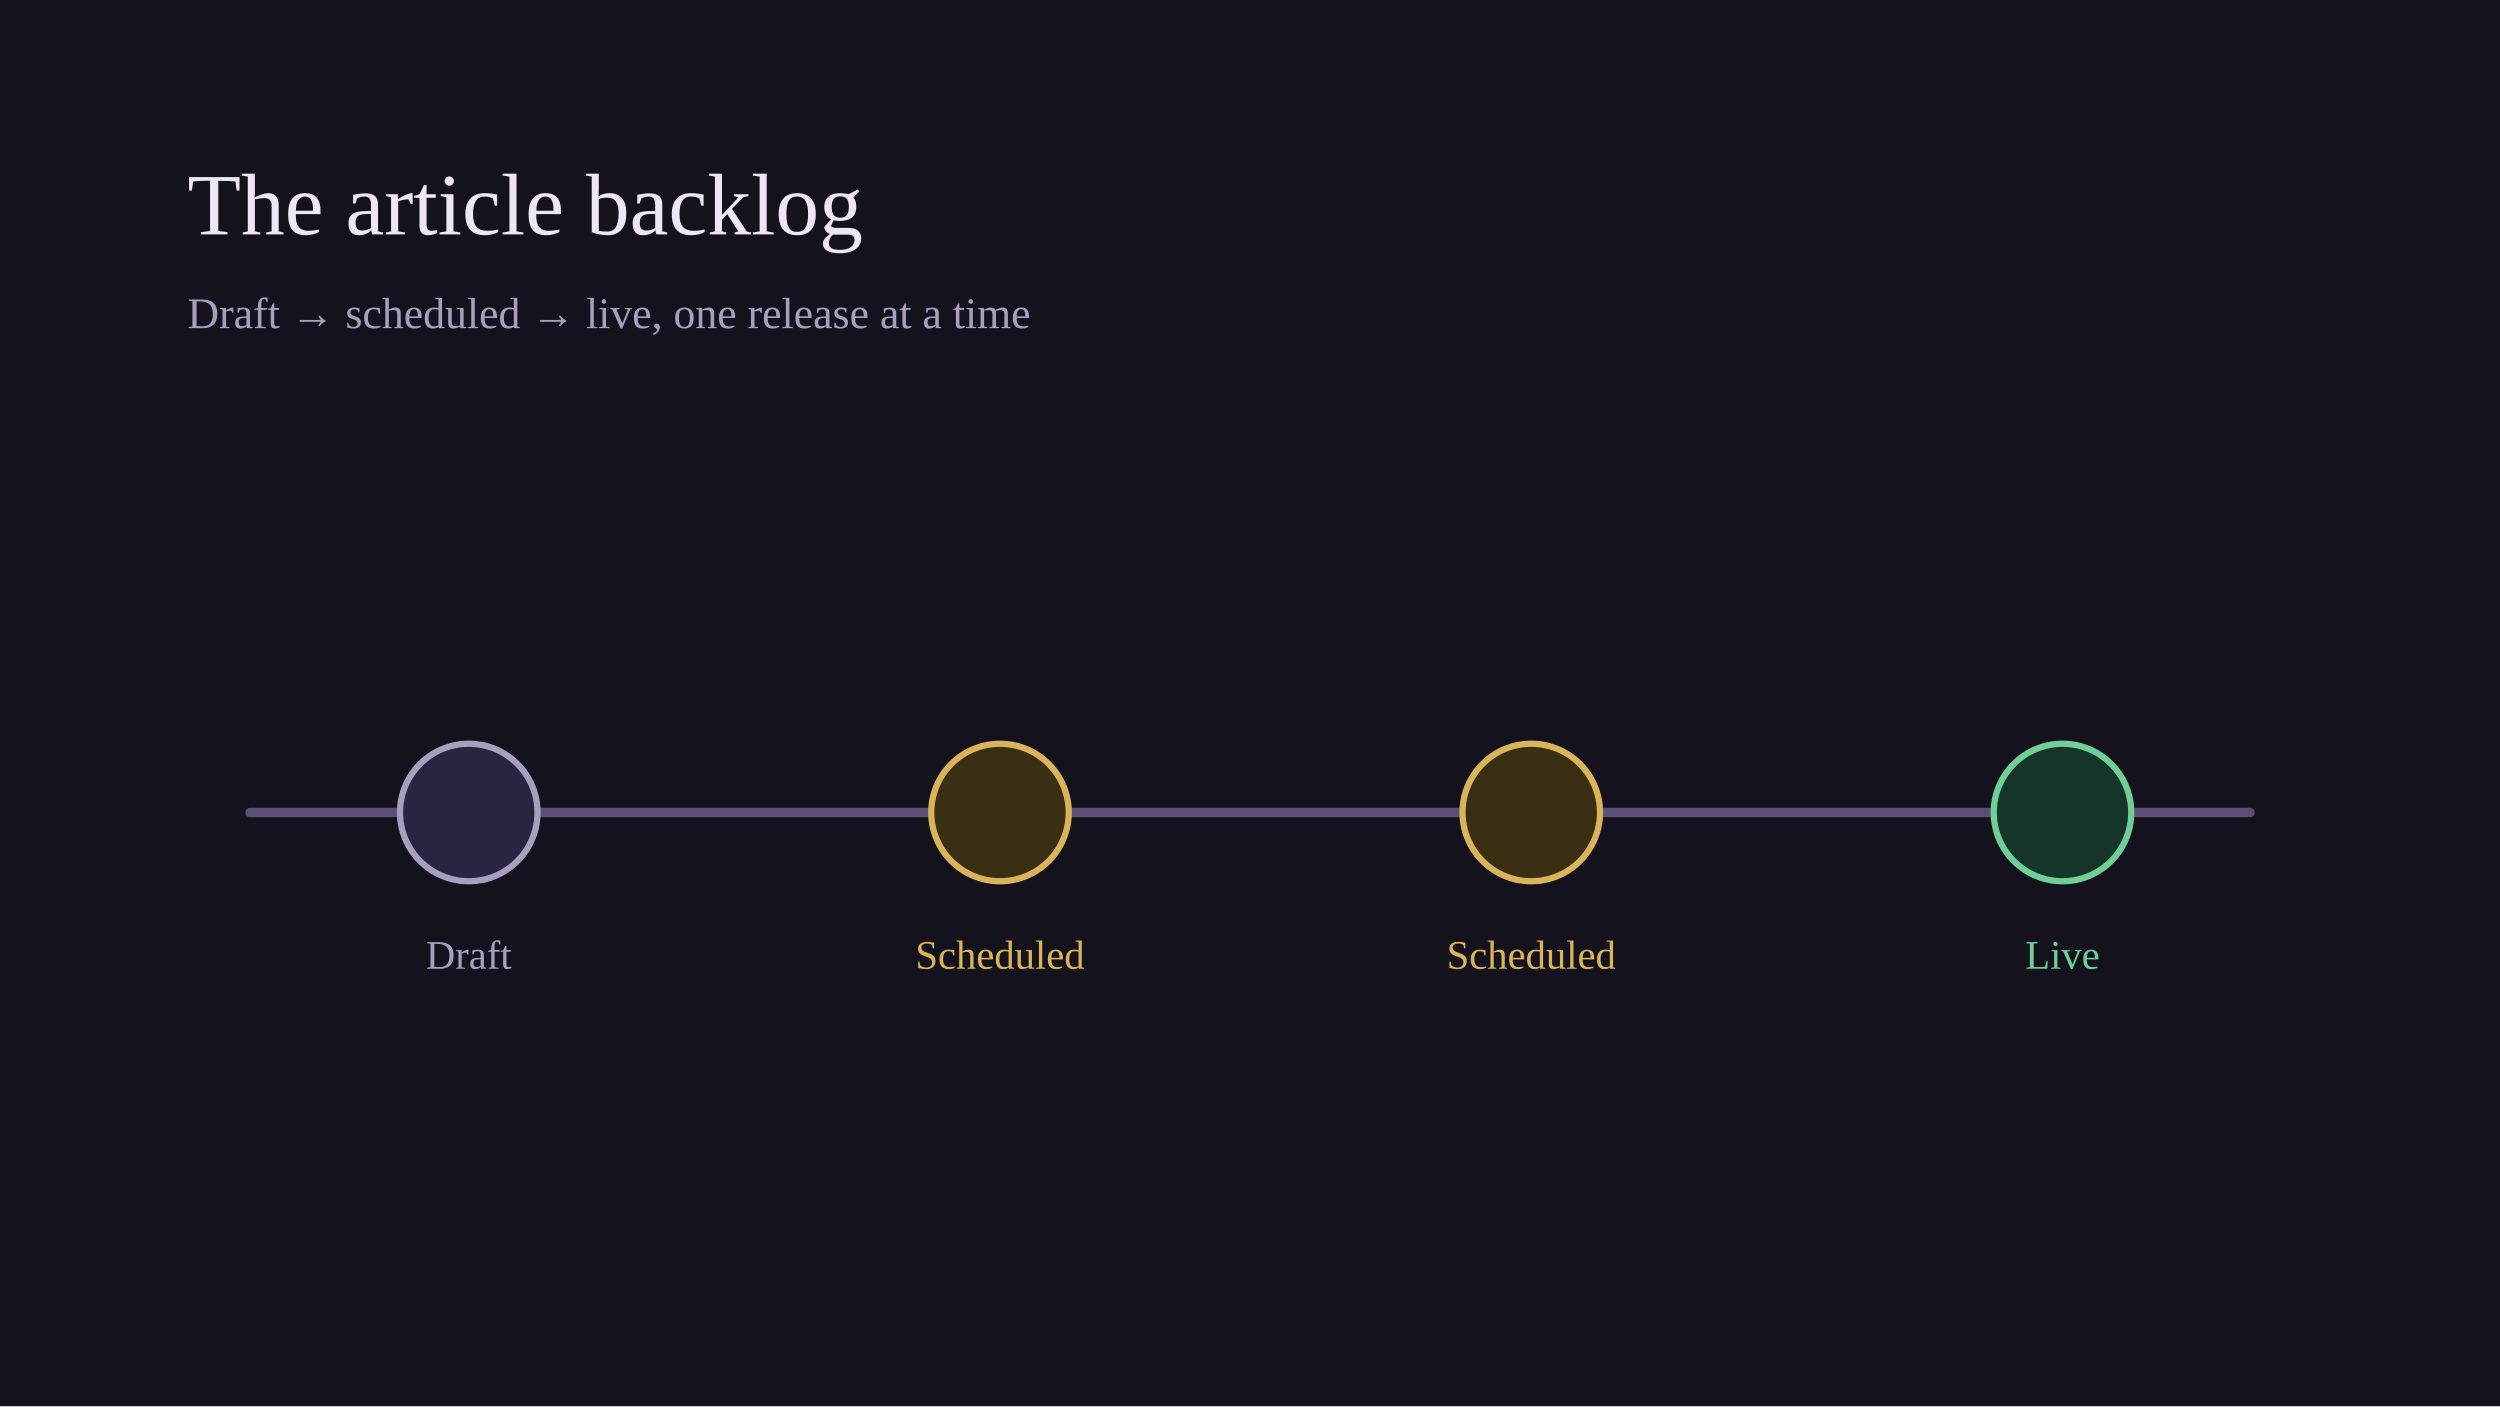
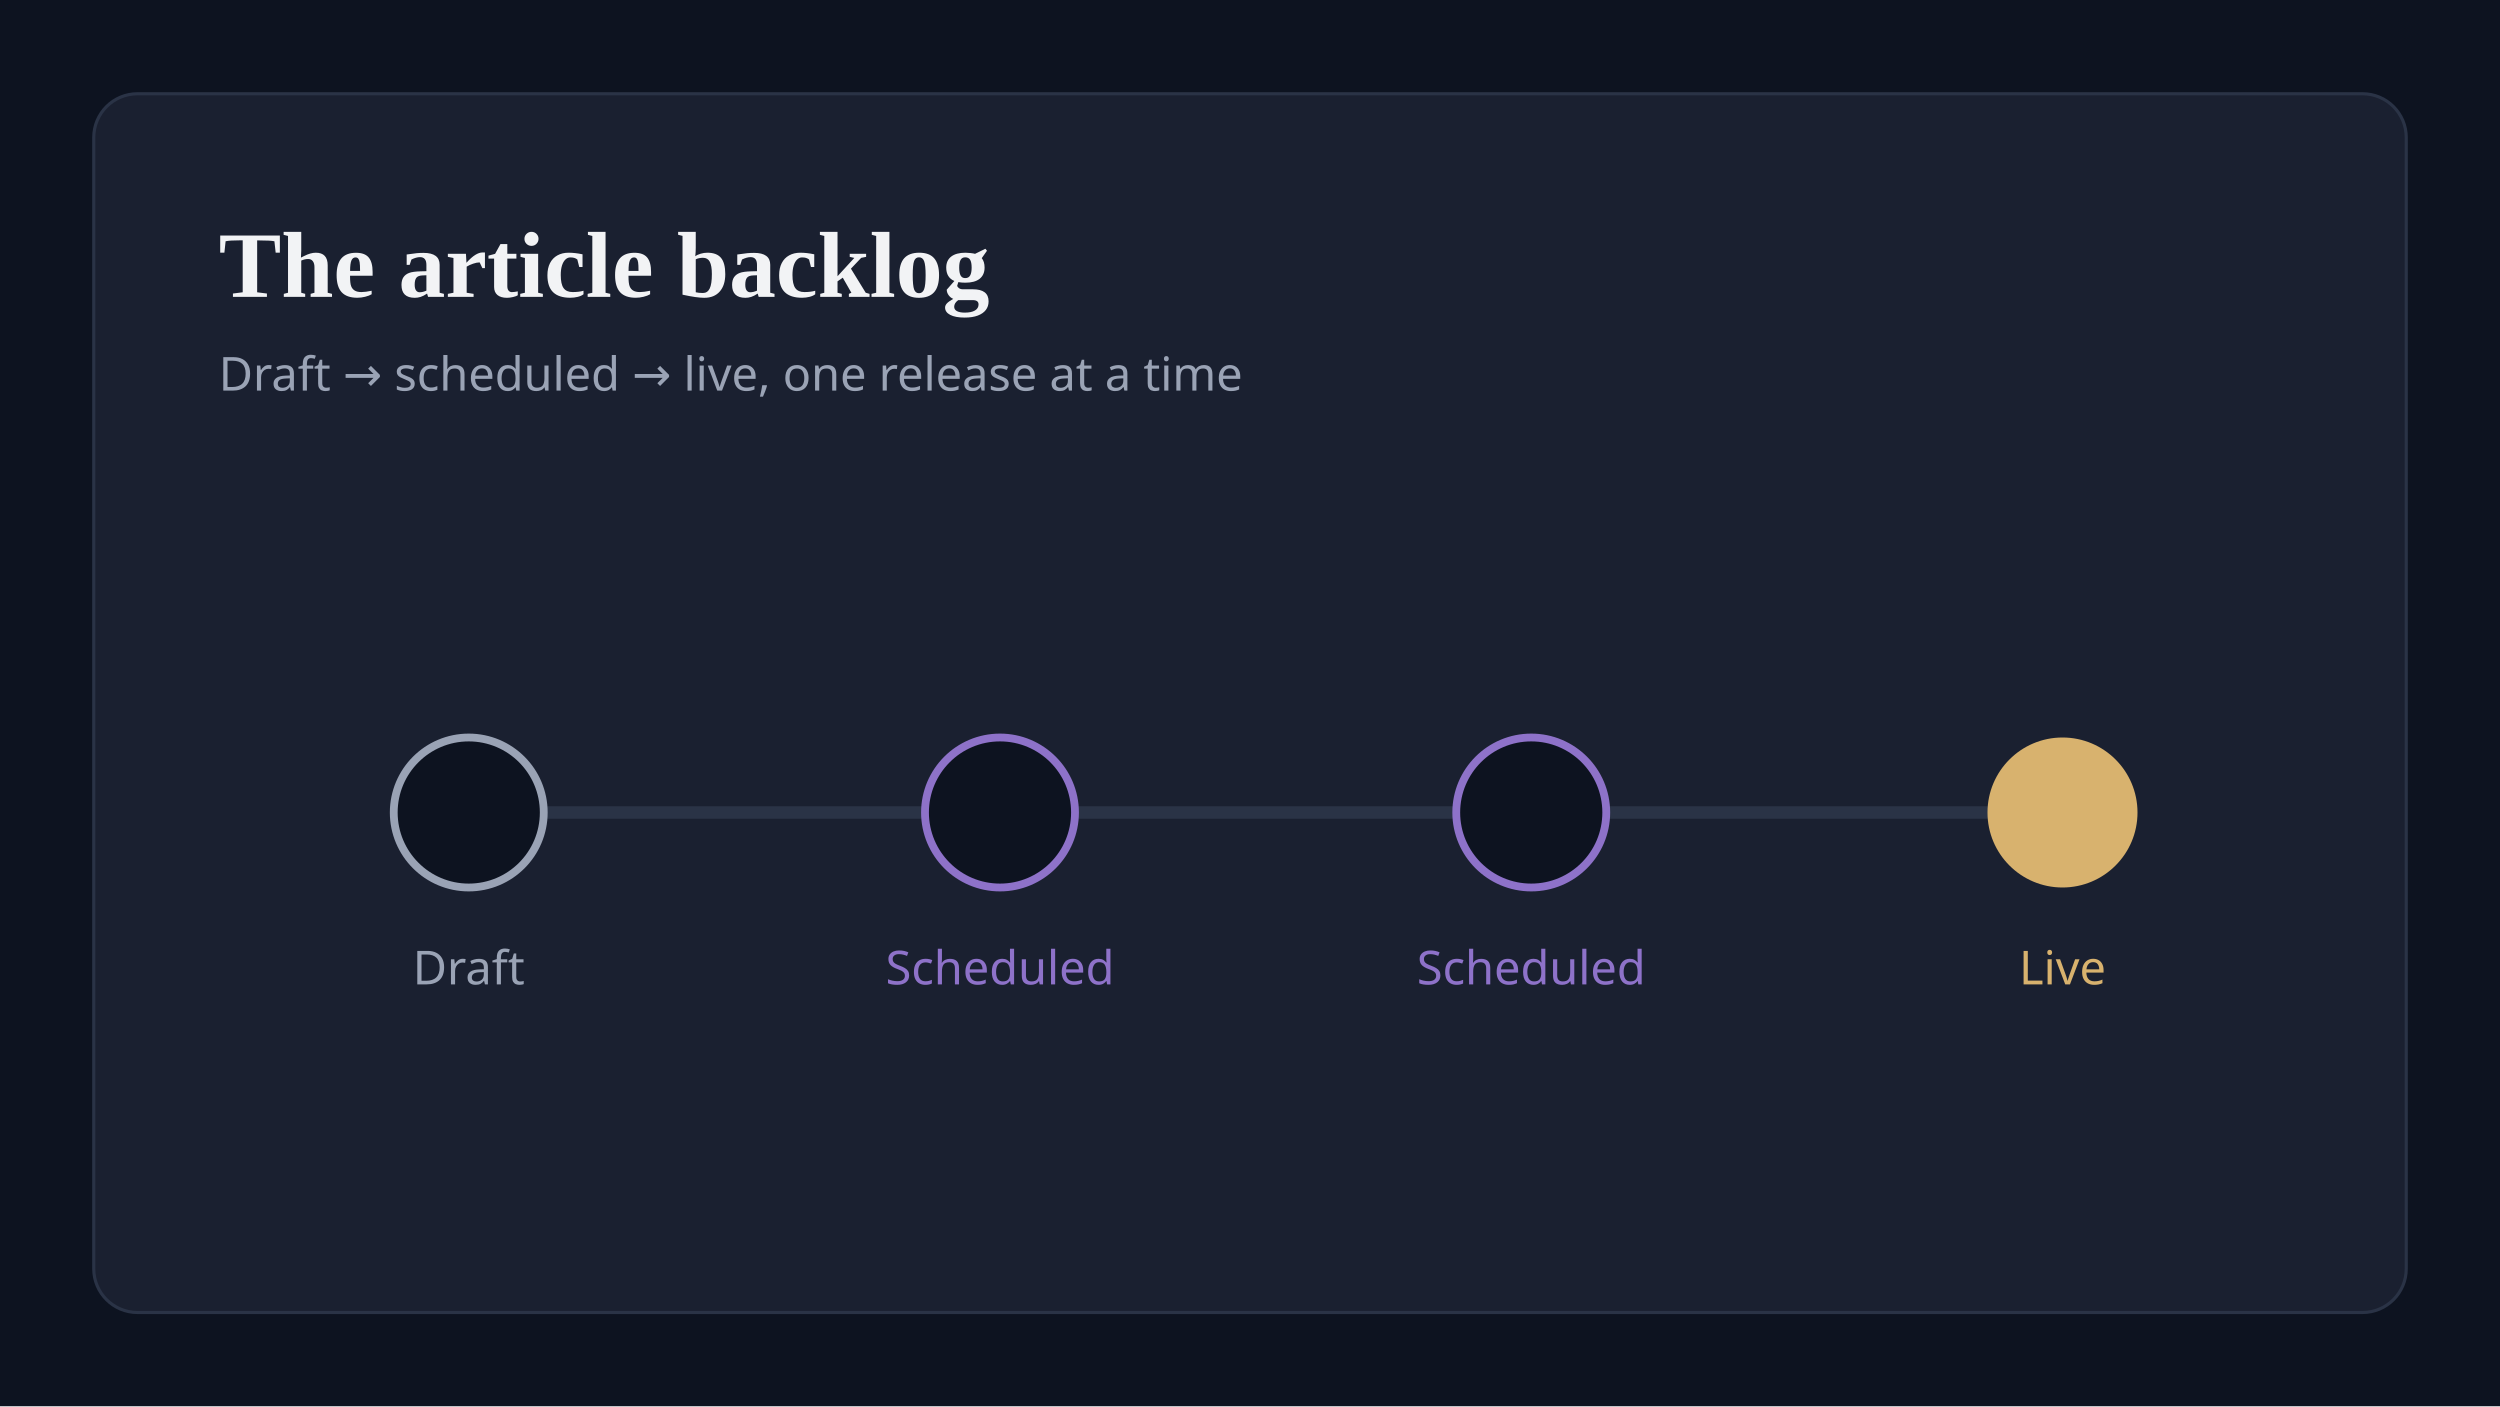
<svg xmlns="http://www.w3.org/2000/svg" viewBox="0 0 1600 900" width="1600" height="900" role="img" aria-labelledby="t">
-   <rect width="1600" height="900" fill="#14121c" />
-   <g font-family="Georgia, 'Times New Roman', serif" fill="#ece6f5">
-     <text x="120" y="150" font-size="56">The article backlog</text>
-     <text x="120" y="210" font-size="28" fill="#a89fbf">Draft → scheduled → live, one release at a time</text>
+   <rect width="1600" height="900" fill="#0d1320" />
+   <rect x="60" y="60" width="1480" height="780" rx="28" fill="#1a2030" stroke="#2a3346" stroke-width="2" />
+   <g font-family="Cinzel, Georgia, 'Times New Roman', serif" fill="#f2f3f5">
+     <text x="140" y="190" font-size="60" font-weight="600">The article backlog</text>
  </g>
-   <line x1="160" y1="520" x2="1440" y2="520" stroke="#5b4f78" stroke-width="6" stroke-linecap="round" />
-   <g font-family="Georgia, 'Times New Roman', serif" font-size="26" text-anchor="middle">
-     <circle cx="300" cy="520" r="44" fill="#2a2440" stroke="#a89fbf" stroke-width="4" />
-     <text x="300" y="620" fill="#a89fbf">Draft</text>
-     <circle cx="640" cy="520" r="44" fill="#3a2f12" stroke="#d9b45a" stroke-width="4" />
-     <text x="640" y="620" fill="#d9b45a">Scheduled</text>
-     <circle cx="980" cy="520" r="44" fill="#3a2f12" stroke="#d9b45a" stroke-width="4" />
-     <text x="980" y="620" fill="#d9b45a">Scheduled</text>
-     <circle cx="1320" cy="520" r="44" fill="#16352a" stroke="#6fcf97" stroke-width="4" />
-     <text x="1320" y="620" fill="#6fcf97">Live</text>
+   <text x="140" y="250" font-family="Geist, system-ui, sans-serif" font-size="30" fill="#9aa3b5">Draft → scheduled → live, one release at a time</text>
+   <line x1="300" y1="520" x2="1320" y2="520" stroke="#2a3346" stroke-width="8" stroke-linecap="round" />
+   <g font-family="Geist, system-ui, sans-serif" font-size="30" text-anchor="middle">
+     <circle cx="300" cy="520" r="48" fill="#0d1320" stroke="#9aa3b5" stroke-width="5" />
+     <text x="300" y="630" fill="#9aa3b5">Draft</text>
+     <circle cx="640" cy="520" r="48" fill="#0d1320" stroke="#8e72c9" stroke-width="5" />
+     <text x="640" y="630" fill="#8e72c9">Scheduled</text>
+     <circle cx="980" cy="520" r="48" fill="#0d1320" stroke="#8e72c9" stroke-width="5" />
+     <text x="980" y="630" fill="#8e72c9">Scheduled</text>
+     <circle cx="1320" cy="520" r="48" fill="#d8b26e" />
+     <text x="1320" y="630" fill="#d8b26e">Live</text>
  </g>
</svg>
